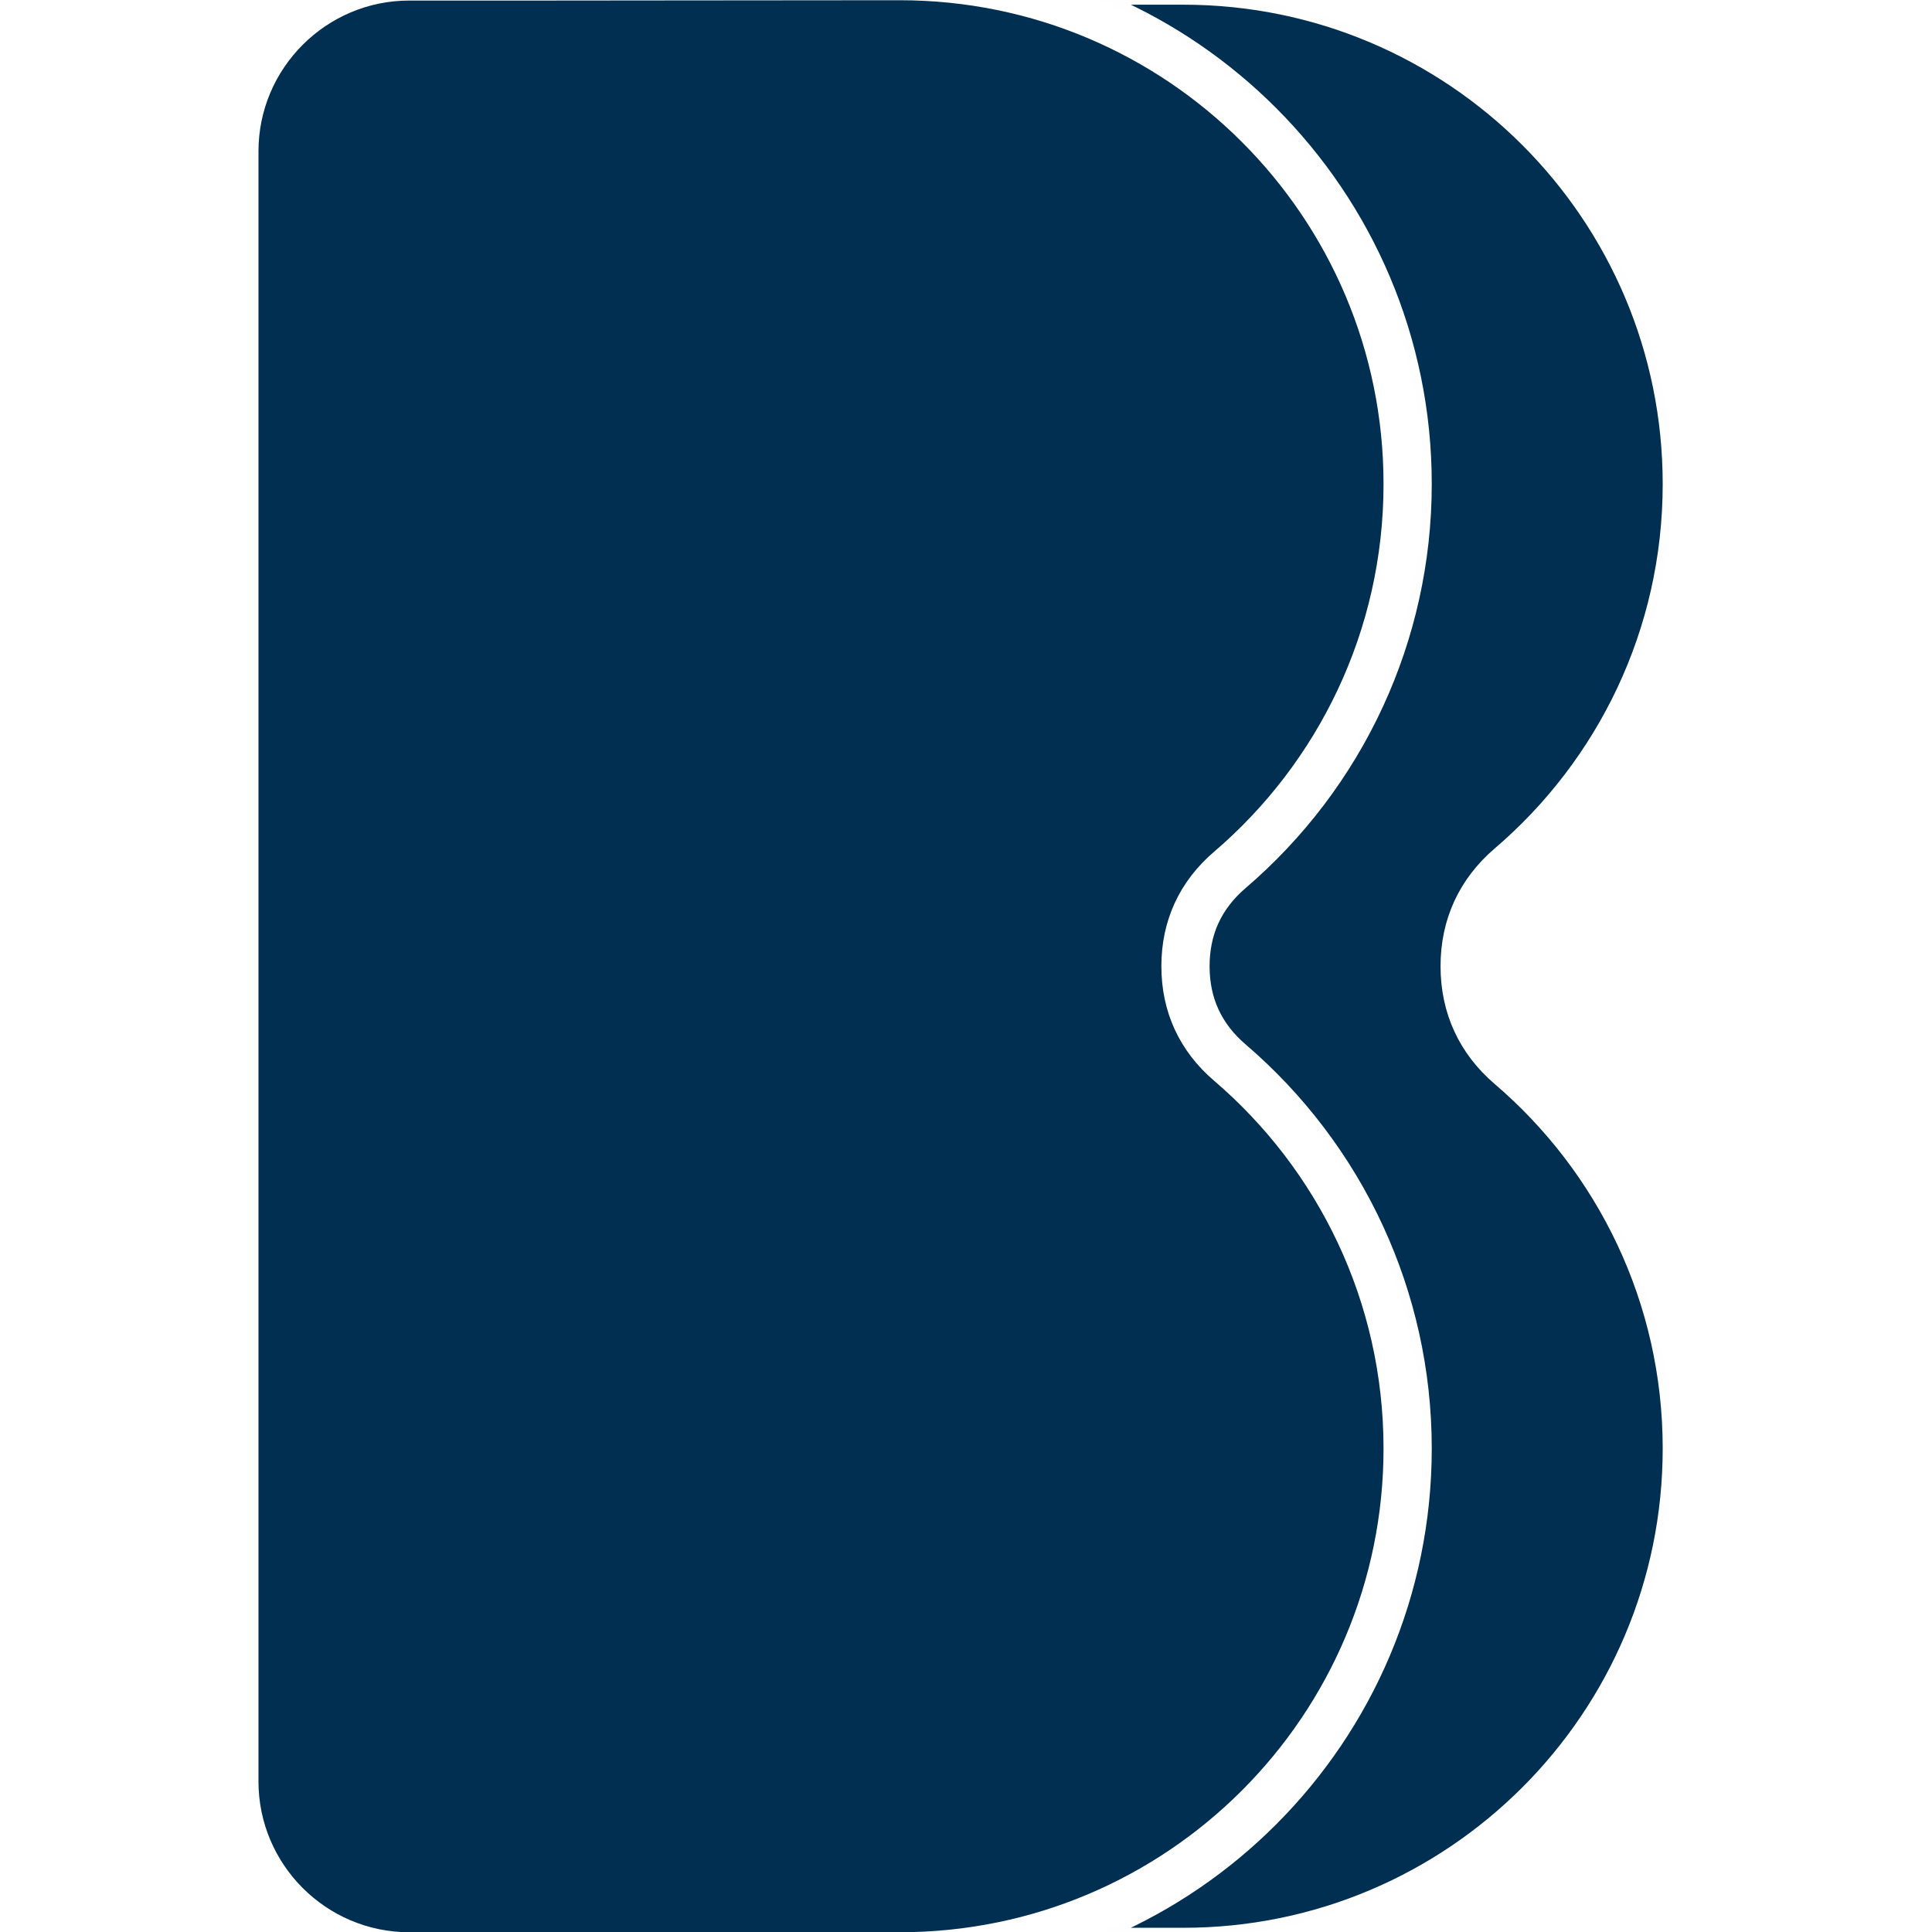
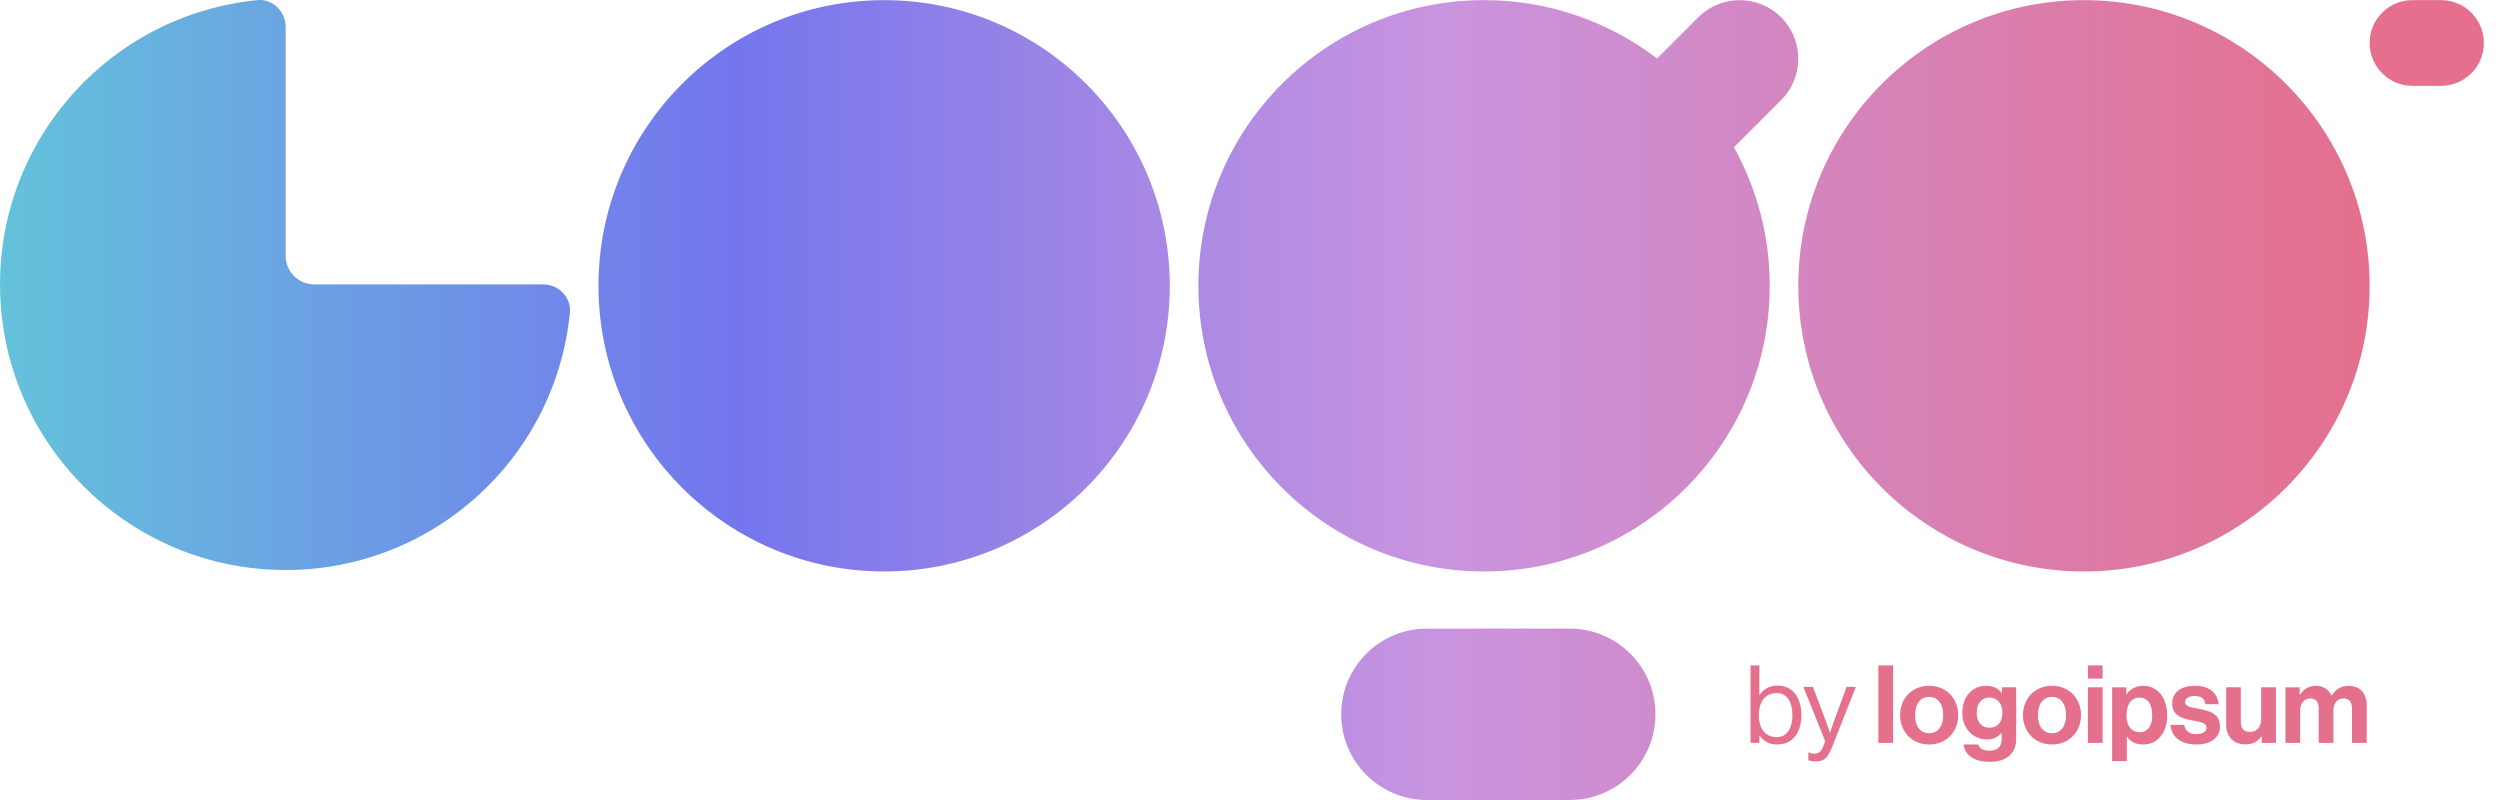
- <svg xmlns="http://www.w3.org/2000/svg" xml:space="preserve" width="43.349mm" height="43.349mm" version="1.1" style="shape-rendering:geometricPrecision; text-rendering:geometricPrecision; image-rendering:optimizeQuality; fill-rule:evenodd; clip-rule:evenodd" viewBox="0 0 4334.92 4334.92">
+ <svg xmlns="http://www.w3.org/2000/svg" id="logo-79" class="gradient" width="125" height="40" viewBox="0 0 125 40" fill="none">
+   <path class="ccustom" d="M88.861 37.225c.759 0 1.208-.575 1.208-1.474 0-.932-.482-1.474-1.192-1.474-.406 0-.688.18-.899.466h-.01V33.27h-.44v3.873h.44v-.368h.01c.228.314.504.45.883.45Zm-.032-.369c-.596 0-.889-.471-.889-1.1 0-.606.282-1.105.894-1.105.531 0 .786.477.786 1.105 0 .634-.255 1.1-.791 1.1Zm1.983 1.214c.341 0 .558-.12.785-.7l1.198-3.028h-.466l-.64 1.745c-.086.233-.184.547-.184.547h-.01s-.104-.314-.19-.547l-.661-1.745h-.477l1.094 2.72-.108.276c-.108.271-.233.342-.417.342a.616.616 0 0 1-.298-.06h-.022v.39c.12.049.228.06.396.06Zm3.106-.927h.737V33.27h-.737v3.873Zm2.539.082c.861 0 1.452-.64 1.452-1.469 0-.829-.59-1.468-1.452-1.468-.861 0-1.452.64-1.452 1.468 0 .83.59 1.469 1.452 1.469Zm0-.564c-.455 0-.704-.363-.704-.905 0-.541.249-.91.704-.91.45 0 .704.369.704.91 0 .542-.254.905-.704.905Zm3.019 1.43c.412 0 .769-.097 1.002-.314.206-.19.331-.455.331-.845v-2.568h-.71v.293h-.011c-.168-.233-.422-.369-.77-.369-.703 0-1.202.531-1.202 1.36 0 .84.607 1.327 1.225 1.327.352 0 .563-.14.725-.325h.017v.304c0 .379-.2.58-.618.58-.341 0-.498-.136-.558-.31h-.731c.075.542.541.867 1.3.867Zm-.01-1.706c-.38 0-.63-.276-.63-.748 0-.466.25-.758.624-.758.444 0 .661.346.661.753 0 .412-.19.753-.656.753Zm3.134.84c.861 0 1.452-.64 1.452-1.469 0-.829-.591-1.468-1.452-1.468-.862 0-1.452.64-1.452 1.468 0 .83.59 1.469 1.452 1.469Zm0-.564c-.455 0-.705-.363-.705-.905 0-.541.25-.91.705-.91.449 0 .704.369.704.91 0 .542-.255.905-.704.905Zm1.794.482h.737v-2.779h-.737v2.78Zm0-3.212h.737v-.661h-.737v.66Zm1.212 4.122h.737V36.83h.01c.158.239.412.396.802.396.715 0 1.203-.57 1.203-1.469 0-.867-.471-1.468-1.208-1.468a.972.972 0 0 0-.818.423h-.016v-.347h-.71v3.69Zm1.392-1.44c-.439 0-.672-.331-.672-.835 0-.498.185-.894.645-.894.455 0 .639.368.639.894s-.238.834-.612.834Zm2.83.612c.693 0 1.17-.336 1.17-.894 0-.65-.515-.78-.981-.878-.395-.081-.763-.103-.763-.341 0-.2.189-.31.476-.31.315 0 .504.11.537.407h.666c-.054-.558-.46-.92-1.192-.92-.634 0-1.132.286-1.132.888 0 .606.487.742.986.84.379.075.731.102.731.368 0 .195-.184.32-.509.32-.33 0-.558-.141-.607-.461h-.682c.043.59.493.98 1.3.98Zm3.968-.082v-2.779h-.737v1.604c0 .368-.212.628-.558.628-.314 0-.461-.179-.461-.504v-1.728h-.731v1.853c0 .607.347 1.002.964 1.002.39 0 .607-.146.797-.4h.016v.324h.71Zm.476 0h.737V35.53c0-.369.2-.607.498-.607.271 0 .428.163.428.477v1.744h.737V35.53c0-.369.19-.607.499-.607.271 0 .428.163.428.477v1.744h.737v-1.869c0-.607-.331-.986-.916-.986-.352 0-.645.184-.834.488h-.011a.83.83 0 0 0-.77-.488.908.908 0 0 0-.807.45h-.016v-.374h-.71v2.78Z" fill="#E5708C" />
+   <path d="M118.481 2.149c0-1.183.959-2.143 2.142-2.143h1.429a2.142 2.142 0 0 1 0 4.286h-1.429a2.142 2.142 0 0 1-2.142-2.143ZM58.49 14.29c0 7.888-6.394 14.283-14.283 14.283-7.888 0-14.283-6.395-14.283-14.283C29.924 6.4 36.319.007 44.207.007 52.096.007 58.49 6.4 58.49 14.29Zm-31.352-.071c.79 0 1.436.64 1.357 1.426A14.283 14.283 0 1 1 12.857.007c.785-.08 1.426.568 1.426 1.356V12.79c0 .79.64 1.429 1.429 1.429h11.426ZM78.487 31.43a4.285 4.285 0 1 1 0 8.57h-7.141a4.285 4.285 0 0 1 0-8.57h7.141Zm-4.285-2.857c7.889 0 14.284-6.395 14.284-14.283a14.22 14.22 0 0 0-1.789-6.925l2.36-2.36a2.928 2.928 0 1 0-4.142-4.14l-2.06 2.06A14.22 14.22 0 0 0 74.201.006C66.314.007 59.92 6.4 59.92 14.29c0 7.888 6.395 14.283 14.283 14.283Zm44.279-14.283c0 7.888-6.395 14.283-14.284 14.283-7.888 0-14.283-6.395-14.283-14.283 0-7.89 6.395-14.283 14.283-14.283 7.889 0 14.284 6.394 14.284 14.283Z" fill="url(#gradient_a1234)" />
  <defs>
-     <style type="text/css">
-    
-     .str0 {stroke:#FEFEFE;stroke-width:20;stroke-miterlimit:22.926}
-     .fil0 {fill:#002F52}
-    
-   </style>
+     <linearGradient id="gradient_a1234" x1="0" y1="16" x2="119" y2="16" gradientUnits="userSpaceOnUse">
+       <stop class="ccompli1" stop-color="#64C2DB" />
+       <stop class="ccompli2" offset=".307" stop-color="#7476ED" />
+       <stop class="ccustom" offset=".604" stop-color="#C994DF" />
+       <stop class="ccompli1" offset="1" stop-color="#E56F8C" />
+     </linearGradient>
  </defs>
-   <g id="Camada_x0020_1">
-     <g id="_2614336270496">
-       <path class="fil0 str0" d="M2491.78 0.6l163.47 -0.07c599.46,0 1085.43,485.95 1085.43,1085.45 0,330.23 -147.47,626.03 -380.15,825.08 -77.76,66.53 -118.33,154.59 -118.33,256.93 0,102.34 40.57,190.42 118.33,256.93 232.66,199.07 380.15,494.85 380.15,825.08 0,599.48 -485.97,1085.46 -1085.43,1085.46l-163.62 0c136.78,-59.67 260.11,-144.43 364.17,-248.5 214.21,-214.21 346.7,-510.15 346.7,-836.96 0,-176.22 -38.81,-343.87 -108.31,-494.72 -71.97,-156.23 -177.13,-294.2 -306.37,-404.78 -27.92,-23.88 -49.06,-51.35 -63.01,-81.66 -13.76,-29.86 -20.79,-63.71 -20.79,-100.85 0,-37.14 7.03,-70.97 20.79,-100.83 13.95,-30.33 35.07,-57.78 63.01,-81.68 129.24,-110.58 234.4,-248.51 306.37,-404.74 69.52,-150.89 108.31,-318.54 108.31,-494.76 0,-326.84 -132.49,-622.75 -346.7,-836.96 -104.01,-104.01 -227.28,-188.75 -364.02,-248.42zm-1174.76 4237.01c-62.08,-61.36 -100.65,-146.47 -100.65,-240.31l0 -3657.9c0,-93.87 38.61,-179.02 100.76,-240.4l222.97 -0.24 478.75 -0.02c272.64,0 519.47,110.5 698.09,289.14 178.63,178.63 289.13,425.47 289.13,698.1 0,147.68 -32.2,287.47 -89.86,412.65 -60.15,130.57 -147.94,245.76 -255.75,338 -49.81,42.63 -87.89,92.52 -113.64,148.42 -25.98,56.37 -39.23,117.76 -39.23,182.94 0,65.18 13.25,126.59 39.23,182.96 25.75,55.88 63.83,105.8 113.64,148.4 107.81,92.24 195.6,207.45 255.75,338.04 57.66,125.16 89.86,264.91 89.86,412.61 0,272.63 -110.5,519.47 -289.13,698.1 -178.63,178.64 -425.45,289.14 -698.09,289.14l0 0.39 -701.83 -0.02z" />
-       <path class="fil0" d="M918.41 1.26c366.91,0.31 733.65,-0.74 1100.44,-0.74 599.47,0 1085.44,485.97 1085.44,1085.46 0,330.23 -147.48,626.02 -380.16,825.08 -77.76,66.52 -118.32,154.6 -118.32,256.93 0,102.34 40.56,190.41 118.32,256.94 232.67,199.06 380.16,494.84 380.16,825.07 0,599.49 -485.97,1085.46 -1085.44,1085.46 -361.78,0 -732.03,-0.02 -1100.73,-0.02 -186.25,0 -338.14,-151.89 -338.14,-338.14l0 -3657.9c0,-186.34 152.09,-338.3 338.43,-338.14z" />
-     </g>
-   </g>
</svg>
